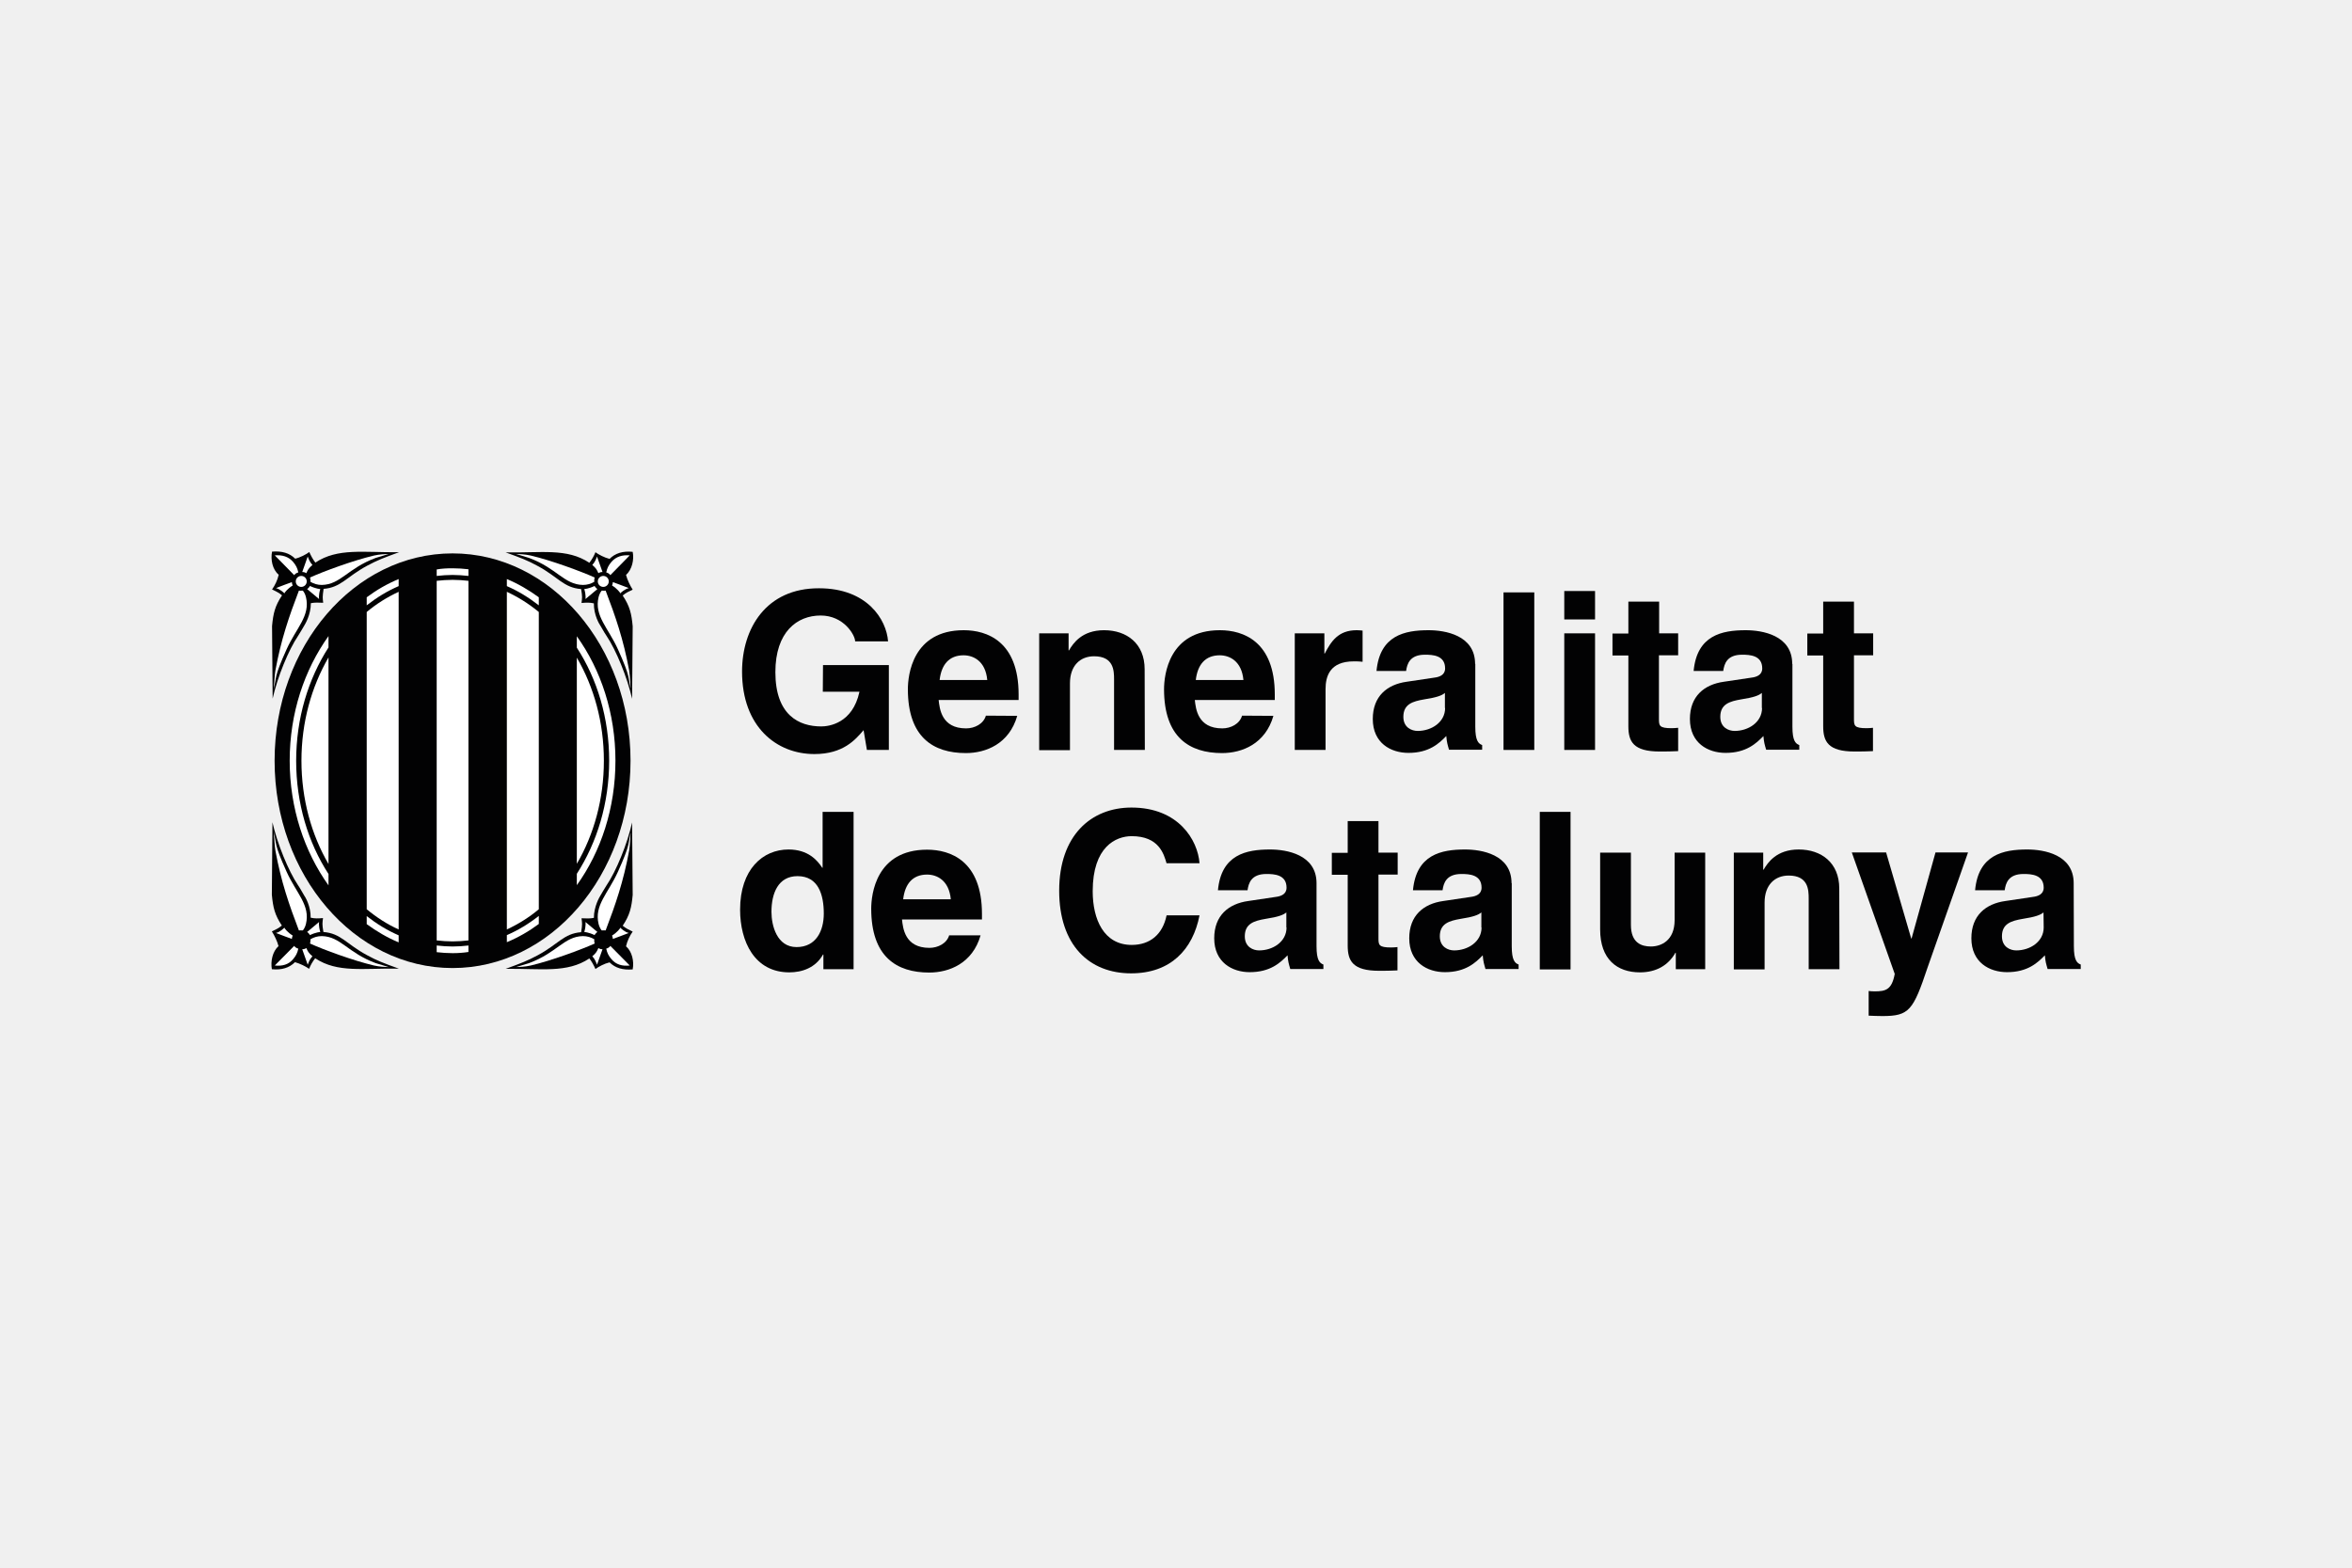
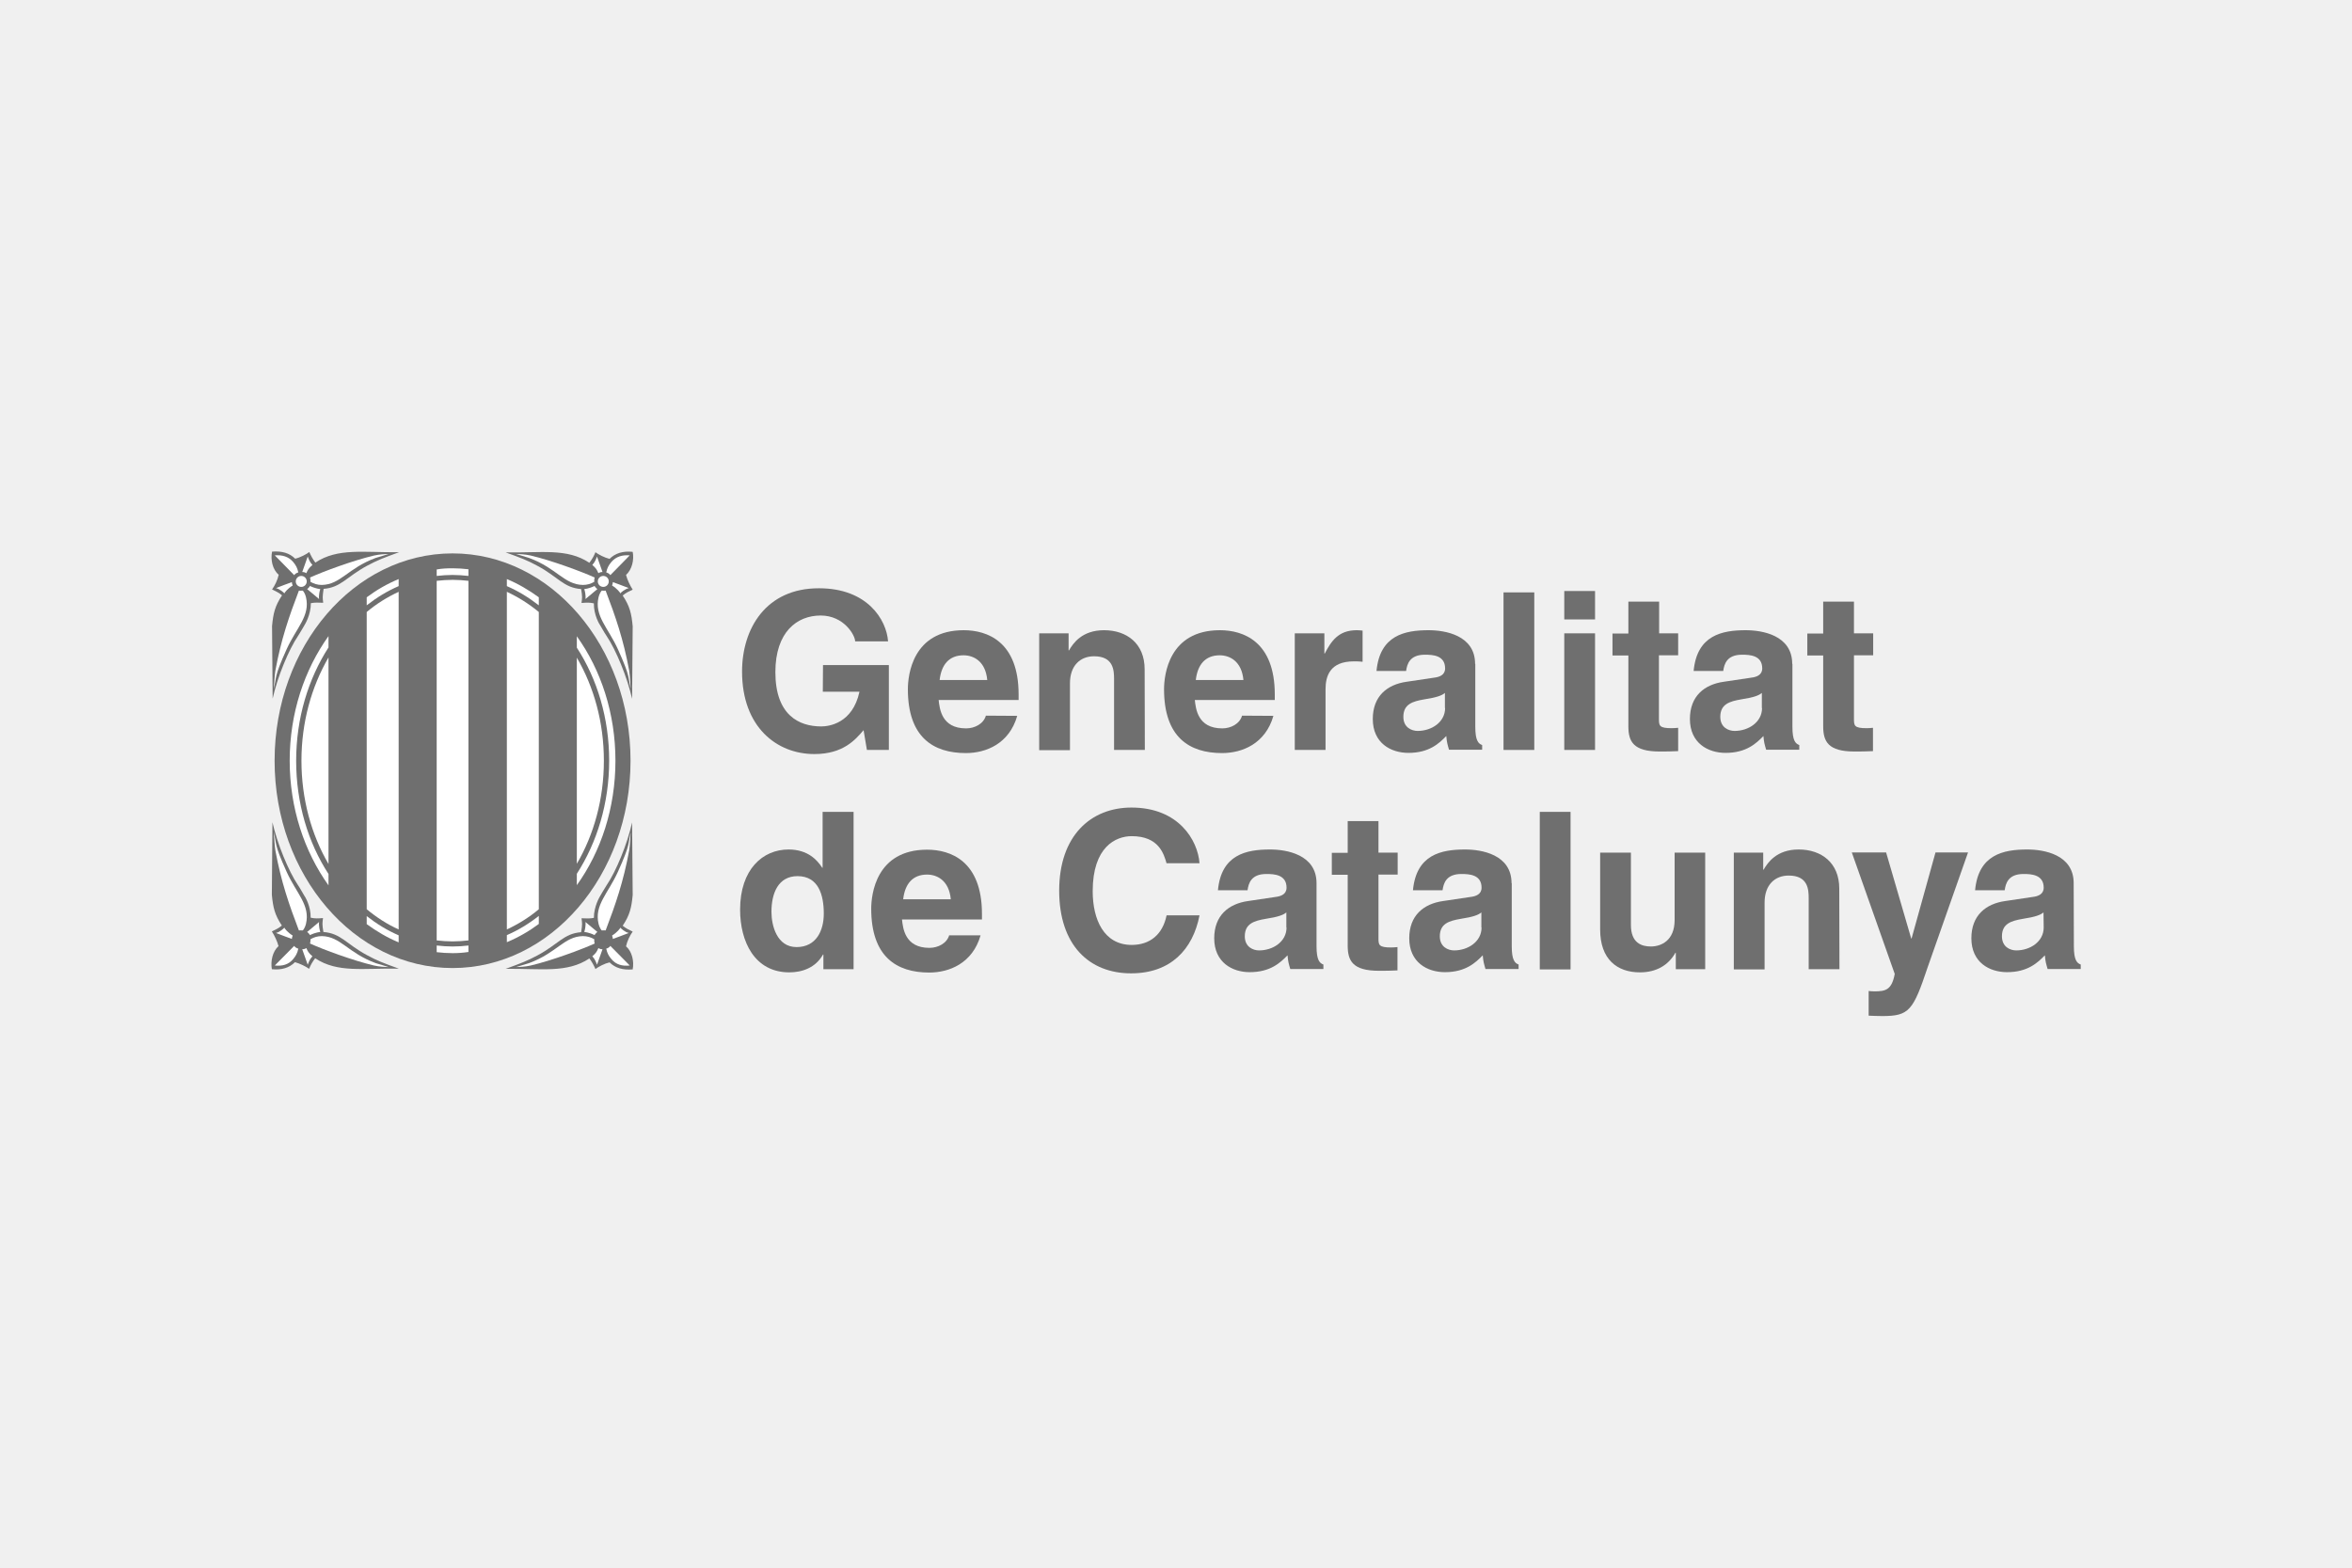
<svg xmlns="http://www.w3.org/2000/svg" version="1.1" id="Capa_1" x="0px" y="0px" viewBox="0 0 1200 800" style="enable-background:new 0 0 1200 800;" xml:space="preserve">
  <style type="text/css">
- 	.st0{fill:#020203;}
+ 	.st0{fill:#191919; fill-opacity:0.6; }
	.st1{fill:#FFFFFF;}
</style>
  <ellipse id="ellipse16836" class="st0" cx="230.9" cy="388.2" rx="90.8" ry="105.8" />
  <path id="path16838" class="st1" d="M167.6,440.9c-8.7-14.9-13.8-33.1-13.8-52.7c0-19.6,5.1-37.7,13.8-52.7V440.9z" />
  <path id="path16840" class="st1" d="M187.1,312.3c5-4.2,10.5-7.6,16.3-10.3v172.3c-5.8-2.6-11.2-6.1-16.3-10.3V312.3z" />
  <path id="path16842" class="st1" d="M222.8,296.4c2.7-0.3,5.4-0.5,8.1-0.5c2.8,0,5.5,0.2,8.1,0.5v183.5c-2.7,0.3-5.4,0.5-8.1,0.5  s-5.4-0.2-8.1-0.5V296.4z" />
  <path id="path16844" class="st1" d="M258.6,302c5.8,2.7,11.2,6.1,16.3,10.3v151.7c-5,4.2-10.5,7.6-16.3,10.3V302z" />
  <path id="path16846" class="st1" d="M294.3,335.6c8.7,14.9,13.8,33,13.8,52.6s-5.1,37.7-13.8,52.6V335.6z" />
  <path id="path16848" class="st1" d="M147.8,388.2c0-24.3,7.5-46.4,19.8-63.6v5.8c-10.3,16-16.5,36.1-16.5,57.8s6.1,41.8,16.5,57.8  v5.8C155.3,434.6,147.8,412.4,147.8,388.2L147.8,388.2z" />
  <path id="path16850" class="st1" d="M294.3,445.9c10.3-16,16.5-36,16.5-57.7c0-21.7-6.1-41.7-16.5-57.7v-5.8  c12.3,17.1,19.7,39.3,19.7,63.5c0,24.2-7.4,46.4-19.7,63.5V445.9z" />
  <path id="path16852" class="st0" d="M319.4,482.9c0.6-2.7,1.9-5.4,3.4-7.5c-1.9-0.9-3.4-1.6-5.1-3c3.6-5.4,4.5-9.2,5.1-15.7l-0.3-37  c-2.4,10.8-8.1,24.9-13.1,32.2c-1.4,2.2-2.1,3.5-3,5c-0.5,0.8-3.4,5.6-3.4,11.5c-2,0.4-3.9,0.3-6.3,0.2c0.3,2.5,0.5,2.9-0.2,7.1  c-8.9,0.7-11.6,6.1-22.2,11.8c-5.2,2.8-8.6,4.1-16.3,6.9c18.1-0.2,31.3,2.3,42.7-5.3c1.3,1.7,2.2,3.4,3.1,5.4  c1.6-1.2,4.6-2.8,7.2-3.4c2.9,2.9,6.8,4,11.8,3.6C323.6,490.6,322.5,485.6,319.4,482.9L319.4,482.9z" />
  <path id="path16854" class="st1" d="M320.8,476.1c-1.4,0.6-8,3-8,3l-0.1,0.1c0-0.6-0.2-1.1-0.4-1.7l0-0.1c2.5-1.5,4.2-3.7,4.2-4  c0,0,0,0,0,0v0C316.6,473.6,318.8,475.7,320.8,476.1L320.8,476.1z" />
  <path id="path16856" class="st1" d="M315.3,444.8c6.6-14.6,5-14,6.5-20.1c-0.2,2.9-0.4,6.6-0.8,9.3c-2.9,15.9-7,27.7-12,40.8  c0,0-1.4-0.1-2,0c-1.2-1.4-1.6-3.3-1.6-3.3C303.1,461.9,310.3,455.9,315.3,444.8L315.3,444.8z" />
  <path id="path16858" class="st1" d="M298.7,470.5l6.1,5.1v0c-0.2,0.1-0.4,0.3-0.6,0.5c-0.3,0.3-0.6,0.6-0.8,1l0,0.1  c-3.1-1.5-5.3-1.6-5.3-1.6C299.1,472.2,298.7,470.5,298.7,470.5L298.7,470.5z" />
  <path id="path16860" class="st1" d="M270.8,492.7c-3.1,0.7-5.6,0.7-7.5,0.8l6.6-2c14.3-5.3,17.9-13.6,27.5-13.8  c2.2,0,4.1,0.6,5.8,1.6v0.3c-0.1,0.6,0,1.2,0.2,1.8v0.1C296.5,484.6,281.4,490.2,270.8,492.7L270.8,492.7z" />
  <path id="path16862" class="st1" d="M304.6,492.3c-0.4-1-0.9-2.7-2.4-4.3c2-1.7,2.4-2.6,3.1-4.2l0,0c0.6,0.4,1.3,0.6,2,0.6h0.1  L304.6,492.3z" />
  <path id="path16864" class="st1" d="M105,256.5" />
  <path id="path16866" class="st1" d="M311.9,489.4c-1.4-1.7-2.1-3-2.6-5.3c0.7-0.2,1.6-0.6,2.1-1.4l9.9,10  C317.5,493.1,314.3,492.3,311.9,489.4z" />
  <path id="path16868" class="st0" d="M322.8,281.6c-5-0.5-8.9,0.7-11.8,3.6c-2.5-0.6-5.6-2.2-7.2-3.4c-0.8,2-1.8,3.7-3.1,5.4  c-11.4-7.6-24.6-5-42.7-5.3c7.8,2.8,11.2,4.1,16.3,6.9c10.6,5.7,13.2,11.1,22.2,11.8c0.7,4.2,0.5,4.5,0.2,7.1  c2.4-0.2,4.2-0.3,6.3,0.2c-0.1,5.9,2.8,10.7,3.4,11.5c0.9,1.4,1.5,2.8,3,5c5,7.4,10.7,21.5,13.1,32.2l0.3-37  c-0.6-6.5-1.5-10.3-5.1-15.7c1.6-1.4,3.2-2.1,5.1-3c-1.4-2.2-2.7-4.9-3.4-7.5C322.5,290.6,323.6,285.6,322.8,281.6z" />
  <path id="path16870" class="st1" d="M320.8,300.1c-1.4-0.6-8-3-8-3l-0.1-0.1c0,0.6-0.2,1.1-0.4,1.7l0,0.1c2.5,1.5,4.2,3.7,4.2,4  c0,0,0,0,0,0v0C316.6,302.5,318.8,300.6,320.8,300.1L320.8,300.1z" />
  <path id="path16872" class="st1" d="M315.3,331.4c6.6,14.6,5,14,6.5,20.1c-0.2-2.9-0.4-6.6-0.8-9.3c-2.9-15.9-7-27.7-12-40.8  c0,0-1.4,0.1-2,0c-1.2,1.4-1.6,3.3-1.6,3.3C303.1,314.3,310.3,320.3,315.3,331.4z" />
  <path id="path16874" class="st1" d="M298.7,305.7l6.1-5.1v0c-0.2-0.1-0.4-0.3-0.6-0.5c-0.3-0.3-0.6-0.6-0.8-1l0-0.1  c-3.1,1.5-5.3,1.6-5.3,1.6C299.1,303.9,298.7,305.7,298.7,305.7L298.7,305.7z" />
  <path id="path16876" class="st1" d="M270.8,283.5c-3.1-0.7-5.6-0.7-7.5-0.8l6.6,2c14.3,5.3,17.9,13.6,27.5,13.8  c2.2,0,4.1-0.6,5.8-1.6v-0.3c-0.1-0.6,0-1.2,0.2-1.8v-0.1C296.5,291.6,281.4,286,270.8,283.5L270.8,283.5z" />
  <path id="path16878" class="st1" d="M304.6,284c-0.4,1-0.9,2.7-2.4,4.3c2,1.7,2.4,2.6,3.1,4.2l0,0c0.6-0.4,1.3-0.6,2-0.6h0.1  L304.6,284z" />
  <circle id="ellipse16880" class="st1" cx="307.8" cy="296.7" r="2.8" />
  <path id="path16882" class="st1" d="M311.9,286.8c-1.4,1.7-2.1,3-2.6,5.3c0.7,0.2,1.6,0.6,2.1,1.4l9.9-10.1  C317.5,283.1,314.3,284,311.9,286.8z" />
  <path id="path16884" class="st0" d="M138.7,494.6c5,0.5,8.9-0.7,11.8-3.6c2.5,0.7,5.6,2.2,7.2,3.4c0.8-2,1.8-3.7,3.1-5.4  c11.4,7.6,24.6,5,42.7,5.3c-7.8-2.8-11.2-4.1-16.3-6.9c-10.6-5.7-13.2-11.1-22.2-11.8c-0.7-4.2-0.5-4.5-0.2-7.1  c-2.4,0.2-4.2,0.3-6.3-0.2c0.1-5.9-2.8-10.7-3.4-11.5c-0.9-1.4-1.5-2.8-3-5c-5-7.4-10.7-21.5-13.1-32.2l-0.3,37  c0.6,6.5,1.5,10.3,5.1,15.7c-1.6,1.4-3.2,2.1-5.1,3c1.4,2.2,2.7,4.9,3.4,7.5C139,485.6,138,490.6,138.7,494.6L138.7,494.6z" />
  <path id="path16886" class="st1" d="M140.8,476.1c1.4,0.6,8,3,8,3l0.1,0.1c0-0.6,0.2-1.1,0.4-1.7l0-0.1c-2.5-1.5-4.2-3.7-4.2-4  c0,0,0,0,0,0v0C144.9,473.6,142.8,475.7,140.8,476.1z" />
  <path id="path16888" class="st1" d="M146.2,444.8c-6.6-14.6-5-14-6.5-20.1c0.2,2.9,0.4,6.6,0.8,9.3c2.9,15.9,7,27.7,12,40.8  c0,0,1.4-0.1,2,0c1.2-1.4,1.6-3.3,1.6-3.3C158.4,461.9,151.2,455.9,146.2,444.8L146.2,444.8z" />
  <path id="path16890" class="st1" d="M162.8,470.5l-6.1,5.1l0,0c0.2,0.1,0.4,0.3,0.6,0.5c0.3,0.3,0.6,0.6,0.8,1l0,0.1  c3.1-1.5,5.3-1.6,5.3-1.6C162.4,472.2,162.8,470.5,162.8,470.5z" />
  <path id="path16892" class="st1" d="M190.8,492.7c3.1,0.7,5.6,0.7,7.5,0.8l-6.6-2c-14.3-5.3-17.9-13.6-27.5-13.8  c-2.2,0-4.1,0.6-5.8,1.6v0.3c0,0.6,0,1.2-0.2,1.8v0.1C165,484.6,180.2,490.2,190.8,492.7z" />
  <path id="path16894" class="st1" d="M157,492.3c0.4-1,0.9-2.7,2.4-4.3c-2-1.7-2.4-2.6-3.1-4.2l0,0c-0.6,0.4-1.3,0.6-2,0.6h-0.1  L157,492.3z" />
  <path id="path16896" class="st1" d="M105,256.5" />
  <path id="path16898" class="st1" d="M149.6,489.4c1.4-1.7,2.1-3,2.6-5.3c-0.7-0.2-1.6-0.6-2.1-1.4l-9.9,10  C144,493.1,147.2,492.3,149.6,489.4z" />
  <path id="path16900" class="st0" d="M142.2,293.3c-0.6,2.7-1.9,5.4-3.4,7.5c1.9,0.9,3.4,1.6,5.1,3c-3.6,5.4-4.5,9.2-5.1,15.7l0.3,37  c2.4-10.8,8.1-24.9,13.1-32.2c1.4-2.2,2.1-3.5,3-5c0.5-0.8,3.4-5.6,3.4-11.5c2-0.4,3.9-0.3,6.3-0.2c-0.3-2.5-0.4-2.9,0.2-7.1  c8.9-0.7,11.6-6.1,22.2-11.8c5.2-2.8,8.6-4.1,16.3-6.9c-18.1,0.2-31.3-2.3-42.7,5.3c-1.3-1.7-2.2-3.4-3.1-5.4  c-1.6,1.2-4.6,2.8-7.2,3.4c-2.9-2.9-6.8-4-11.8-3.6C138,285.6,139,290.6,142.2,293.3z" />
  <path id="path16902" class="st1" d="M140.8,300.1c1.4-0.6,8-3,8-3l0.1-0.1c0,0.6,0.2,1.1,0.4,1.7l0,0.1c-2.5,1.5-4.2,3.7-4.2,4  c0,0,0,0,0,0v0C144.9,302.5,142.8,300.6,140.8,300.1z" />
  <path id="path16904" class="st1" d="M146.2,331.4c-6.6,14.6-5,14-6.5,20.1c0.2-2.9,0.4-6.6,0.8-9.3c2.9-15.9,7-27.7,12-40.8  c0,0,1.4,0.1,2,0c1.2,1.4,1.6,3.3,1.6,3.3C158.4,314.3,151.2,320.3,146.2,331.4z" />
  <path id="path16906" class="st1" d="M162.8,305.7l-6.1-5.1l0,0c0.2-0.1,0.4-0.3,0.6-0.5c0.3-0.3,0.6-0.6,0.8-1l0-0.1  c3.1,1.5,5.3,1.6,5.3,1.6C162.4,303.9,162.8,305.7,162.8,305.7z" />
  <path id="path16908" class="st1" d="M190.8,283.5c3.1-0.7,5.6-0.7,7.5-0.8l-6.6,2c-14.3,5.3-17.9,13.6-27.5,13.8  c-2.2,0-4.1-0.6-5.8-1.6v-0.3c0-0.6,0-1.2-0.2-1.8v-0.1C165,291.6,180.2,286,190.8,283.5z" />
  <path id="path16910" class="st1" d="M157,284c0.4,1,0.9,2.7,2.4,4.3c-2,1.7-2.4,2.6-3.1,4.2l0,0c-0.6-0.4-1.3-0.6-2-0.6h-0.1  L157,284z" />
  <circle id="ellipse16912" class="st1" cx="153.7" cy="296.7" r="2.8" />
  <path id="path16914" class="st1" d="M149.6,286.8c1.4,1.7,2.1,3,2.6,5.3c-0.7,0.2-1.6,0.6-2.1,1.4l-9.9-10.1  C144,283.1,147.2,284,149.6,286.8z" />
  <path id="path16916" class="st1" d="M274.9,304.8v4.1c-5-3.9-10.5-7.3-16.3-9.8v-3.6C264.4,297.9,269.8,301.1,274.9,304.8z" />
  <path id="path16918" class="st1" d="M230.9,290c2.8,0,5.5,0.2,8.1,0.5v3.4c-2.7-0.3-5.4-0.5-8.1-0.5s-5.4,0.2-8.1,0.5v-3.3  C225.5,290.1,228.2,290,230.9,290z" />
  <path id="path16920" class="st1" d="M203.4,295.5v3.6c-5.8,2.5-11.2,5.8-16.3,9.8v-4.1C192.2,301,197.6,297.9,203.4,295.5z" />
  <path id="path16922" class="st1" d="M187.1,471.6v-4.1c5,3.9,10.5,7.3,16.3,9.8v3.6C197.6,478.5,192.2,475.3,187.1,471.6  L187.1,471.6z" />
  <path id="path16924" class="st1" d="M230.9,486.4c-2.8,0-5.4-0.2-8.1-0.5v-3.4c2.7,0.3,5.4,0.5,8.1,0.5c2.8,0,5.5-0.2,8.1-0.5v3.3  C236.4,486.2,233.7,486.4,230.9,486.4L230.9,486.4z" />
  <path id="path16926" class="st1" d="M258.6,480.8v-3.6c5.8-2.5,11.2-5.8,16.3-9.8v4.1C269.8,475.3,264.4,478.4,258.6,480.8z" />
  <g id="g16978">
    <g id="g16952">
      <path id="path16930" class="st0" d="M419.9,339.4h33.6v43.3h-11.2l-1.7-10.1c-4.2,4.9-10.4,12.2-25.1,12.2    c-19.3,0-36.9-13.9-36.9-42.1c0-21.9,12.2-42.6,39.3-42.5c24.6,0,34.4,16,35.2,27.1h-16.8c0-3.1-5.7-13.2-17.6-13.2    c-12,0-23.1,8.3-23.1,28.9c0,21.9,12,27.7,23.4,27.7c3.7,0,16-1.4,19.5-17.7h-18.7L419.9,339.4L419.9,339.4z" />
      <path id="path16932" class="st0" d="M503,365.2c-1.2,4.2-5.7,6.5-10.1,6.5c-12.6,0-13.5-10.1-14-14.5h40.8v-2.8    c0-27.2-16.2-32.8-28-32.8c-26.1,0-28.5,22.9-28.5,30.1c0,24.5,12.9,32.6,29.6,32.6c10.2,0,22.1-4.7,26.2-19L503,365.2z     M479.4,347c0.9-7.8,4.8-12.6,12.2-12.6c5,0,11.2,2.9,12.1,12.6H479.4z" />
      <path id="path16934" class="st0" d="M584.1,382.7h-15.7v-36.1c0-4.4-0.2-11.7-10.2-11.7c-7,0-12.3,4.7-12.3,13.8v34.1h-15.7v-59.6    h15v8.7h0.2c2.1-3.6,6.6-10.3,17.9-10.3c11.6,0,20.7,6.8,20.7,19.9L584.1,382.7L584.1,382.7z" />
      <path id="path16936" class="st0" d="M633.7,365.2c-1.2,4.2-5.7,6.5-10.1,6.5c-12.6,0-13.5-10.1-14-14.5h40.8v-2.8    c0-27.2-16.2-32.8-28-32.8c-26.1,0-28.5,22.9-28.5,30.1c0,24.5,12.9,32.6,29.6,32.6c10.2,0,22.1-4.7,26.2-19L633.7,365.2z     M610.1,347c0.9-7.8,4.8-12.6,12.2-12.6c5,0,11.2,2.9,12.1,12.6H610.1z" />
      <path id="path16938" class="st0" d="M660.7,323.2h15v10.3h0.2c3.2-6.1,6.8-11.9,16.3-11.9c1,0,2,0.1,3,0.2v15.9    c-1.4-0.2-3-0.2-4.5-0.2c-12.2,0-14.4,7.6-14.4,14.2v31h-15.7V323.2z" />
      <path id="path16940" class="st0" d="M752.6,338.8c0-14.7-15.4-17.2-23.7-17.2c-12.2,0-24.9,2.6-26.6,20.8h15.1    c0.5-3.5,1.8-8.3,9.6-8.3c4,0,10.3,0.3,10.3,7c0,3.4-3,4.4-5.5,4.7l-14.1,2.1c-10,1.4-17.3,7.4-17.3,19c0,12.3,9.2,17.3,18.2,17.3    c10.6,0,15.7-4.9,19.3-8.6c0.3,3.4,0.6,4.2,1.4,7h16.9v-2.4c-1.9-0.7-3.5-2.2-3.5-9.3V338.8z M737.3,361.3c0,7.3-7,11.7-14,11.7    c-3,0-7.3-1.7-7.3-7.2c0-6.5,4.8-7.9,10.6-8.9c6.5-1,9.1-2,10.6-3.3V361.3z" />
      <path id="rect16942" class="st0" d="M767.1,302.3h15.7v80.4h-15.7V302.3z" />
      <path id="path16944" class="st0" d="M813.8,316.1h-15.7v-14.5h15.7V316.1z M813.8,323.2v59.5h-15.7v-59.5H813.8z" />
      <path id="path16946" class="st0" d="M846.4,323.2h9.8v11.2h-9.8v32.4c0,3.5,0.1,4.8,6.5,4.8c1,0,2.1-0.1,3.3-0.2v11.9    c-2.5,0.1-4.9,0.2-7.4,0.2h-2c-13.5,0-16-5.1-16-12.9v-36.1h-8.1v-11.2h8.1V307h15.7V323.2z" />
      <path id="path16948" class="st0" d="M914.4,338.8c0-14.7-15.4-17.2-23.7-17.2c-12.2,0-24.9,2.6-26.6,20.8h15.1    c0.5-3.5,1.8-8.3,9.6-8.3c4,0,10.3,0.3,10.3,7c0,3.4-3,4.4-5.5,4.7l-14.1,2.1c-10,1.4-17.3,7.4-17.3,19c0,12.3,9.2,17.3,18.2,17.3    c10.6,0,15.7-4.9,19.3-8.6c0.3,3.4,0.6,4.2,1.4,7h16.9v-2.4c-1.9-0.7-3.5-2.2-3.5-9.3V338.8z M899,361.3c0,7.3-7,11.7-14,11.7    c-3,0-7.3-1.7-7.3-7.2c0-6.5,4.8-7.9,10.6-8.9c6.5-1,9.1-2,10.6-3.3V361.3z" />
      <path id="path16950" class="st0" d="M945.9,323.2h9.8v11.2h-9.8v32.4c0,3.5,0.1,4.8,6.5,4.8c1,0,2.1-0.1,3.2-0.2v11.9    c-2.5,0.1-4.9,0.2-7.4,0.2h-2c-13.5,0-16-5.1-16-12.9v-36.1h-8.1v-11.2h8.1V307h15.7L945.9,323.2L945.9,323.2z" />
    </g>
    <path id="path16954" class="st0" d="M435.4,414.3h-15.7v28.5h-0.2c-2.5-3.8-7.2-9.3-17.2-9.3c-13.1,0-24.7,10.1-24.7,30.7   c0,16.3,7.4,32,25.1,32c6.5,0,13.4-2.3,17.2-9.1h0.2v7.5h15.4V414.3z M393.6,465.3c0-9.4,3.4-18.2,13.3-18.2   c10.7,0,13.4,9.6,13.4,19.1c0,8.8-3.9,17.1-13.9,17.1C396.4,483.3,393.6,472.4,393.6,465.3z" />
    <path id="path16956" class="st0" d="M484.3,477.2c-1.2,4.2-5.7,6.5-10.1,6.5c-12.6,0-13.5-10.1-14-14.5h40.8v-2.8   c0-27.2-16.2-32.8-28-32.8c-26.1,0-28.5,22.9-28.5,30.1c0,24.5,12.9,32.6,29.6,32.6c10.2,0,22.1-4.7,26.2-19H484.3z M460.8,458.9   c0.9-7.8,4.8-12.6,12.2-12.6c5,0,11.2,2.9,12.1,12.6H460.8z" />
    <g id="g16976">
      <path id="path16958" class="st0" d="M595.2,440.6c-1.4-4.8-3.9-13.9-17.8-13.9c-8.1,0-19.9,5.4-19.9,28.1    c0,14.4,5.7,27.4,19.9,27.4c9.3,0,15.8-5.3,17.8-15.1H612c-3.4,17.5-14.8,29.6-34.9,29.6c-21.4,0-36.7-14.4-36.7-42.2    c0-28.1,16.2-42.4,36.9-42.4c24,0,33.8,16.6,34.7,28.4H595.2z" />
      <path id="path16960" class="st0" d="M671.7,450.7c0-14.7-15.4-17.2-23.7-17.2c-12.2,0-24.9,2.6-26.6,20.8h15.1    c0.5-3.5,1.8-8.3,9.6-8.3c4,0,10.3,0.3,10.3,7c0,3.4-3,4.4-5.5,4.7l-14.1,2.1c-10,1.4-17.3,7.4-17.3,19c0,12.3,9.2,17.3,18.1,17.3    c10.6,0,15.7-4.9,19.3-8.6c0.3,3.4,0.6,4.2,1.4,7h16.9v-2.3c-1.9-0.7-3.5-2.2-3.5-9.3V450.7z M656.4,473.3c0,7.3-7,11.7-14,11.7    c-3,0-7.3-1.7-7.3-7.2c0-6.5,4.8-7.9,10.6-8.9c6.5-1,9.1-2,10.6-3.3V473.3z" />
      <path id="path16962" class="st0" d="M703.3,435.1h9.8v11.2h-9.8v32.4c0,3.5,0.1,4.8,6.5,4.8c1,0,2.1-0.1,3.2-0.2v11.9    c-2.5,0.1-4.9,0.2-7.4,0.2h-2c-13.5,0-16-5.1-16-12.9v-36.1h-8.1v-11.2h8.1V419h15.7L703.3,435.1z" />
      <path id="path16964" class="st0" d="M771.2,450.7c0-14.7-15.4-17.2-23.7-17.2c-12.2,0-24.9,2.6-26.6,20.8H736    c0.5-3.5,1.8-8.3,9.6-8.3c4,0,10.3,0.3,10.3,7c0,3.4-3,4.4-5.5,4.7l-14.1,2.1c-10,1.4-17.3,7.4-17.3,19c0,12.3,9.2,17.3,18.2,17.3    c10.6,0,15.7-4.9,19.3-8.6c0.3,3.4,0.6,4.2,1.4,7h16.9v-2.3c-1.9-0.7-3.5-2.2-3.5-9.3V450.7z M755.9,473.3c0,7.3-7,11.7-14,11.7    c-3,0-7.3-1.7-7.3-7.2c0-6.5,4.8-7.9,10.6-8.9c6.5-1,9.1-2,10.6-3.3V473.3z" />
      <path id="rect16966" class="st0" d="M785.6,414.3h15.7v80.4h-15.7V414.3z" />
      <path id="path16968" class="st0" d="M870,494.6h-15v-8.4h-0.2c-3.6,6.4-9.8,10-18.1,10c-11.7,0-20.3-6.7-20.3-21.9v-39.2h15.7V472    c0,9.2,5.4,11,10.2,11c5.1,0,12.1-2.9,12.1-13.5v-34.4H870L870,494.6L870,494.6z" />
      <path id="path16970" class="st0" d="M938.5,494.6h-15.7v-36.1c0-4.4-0.2-11.7-10.2-11.7c-7,0-12.3,4.7-12.3,13.8v34.1h-15.7v-59.6    h15v8.7h0.2c2.1-3.6,6.6-10.3,17.9-10.3c11.6,0,20.7,6.8,20.7,19.9L938.5,494.6L938.5,494.6z" />
      <path id="path16972" class="st0" d="M983.5,493.6c-7.4,22.1-9.4,24.9-23.1,24.9c-2.1,0-4.8-0.1-7-0.2v-12.6c0.7,0.1,1.7,0.2,3,0.2    c5.7,0,8.8-0.8,10.3-8.9l-21.9-62h17.5l12.8,43.9h0.2l12.2-43.9h16.6L983.5,493.6z" />
      <path id="path16974" class="st0" d="M1058,450.7c0-14.7-15.3-17.2-23.7-17.2c-12.2,0-24.9,2.6-26.6,20.8h15.1    c0.5-3.5,1.8-8.3,9.6-8.3c4,0,10.3,0.3,10.3,7c0,3.4-3,4.4-5.5,4.7l-14.1,2.1c-10,1.4-17.3,7.4-17.3,19c0,12.3,9.2,17.3,18.2,17.3    c10.6,0,15.7-4.9,19.3-8.6c0.3,3.4,0.6,4.2,1.4,7h16.9v-2.3c-1.9-0.7-3.5-2.2-3.5-9.3L1058,450.7L1058,450.7z M1042.7,473.3    c0,7.3-7,11.7-14,11.7c-3,0-7.3-1.7-7.3-7.2c0-6.5,4.8-7.9,10.6-8.9c6.5-1,9.1-2,10.6-3.3L1042.7,473.3z" />
    </g>
  </g>
</svg>
